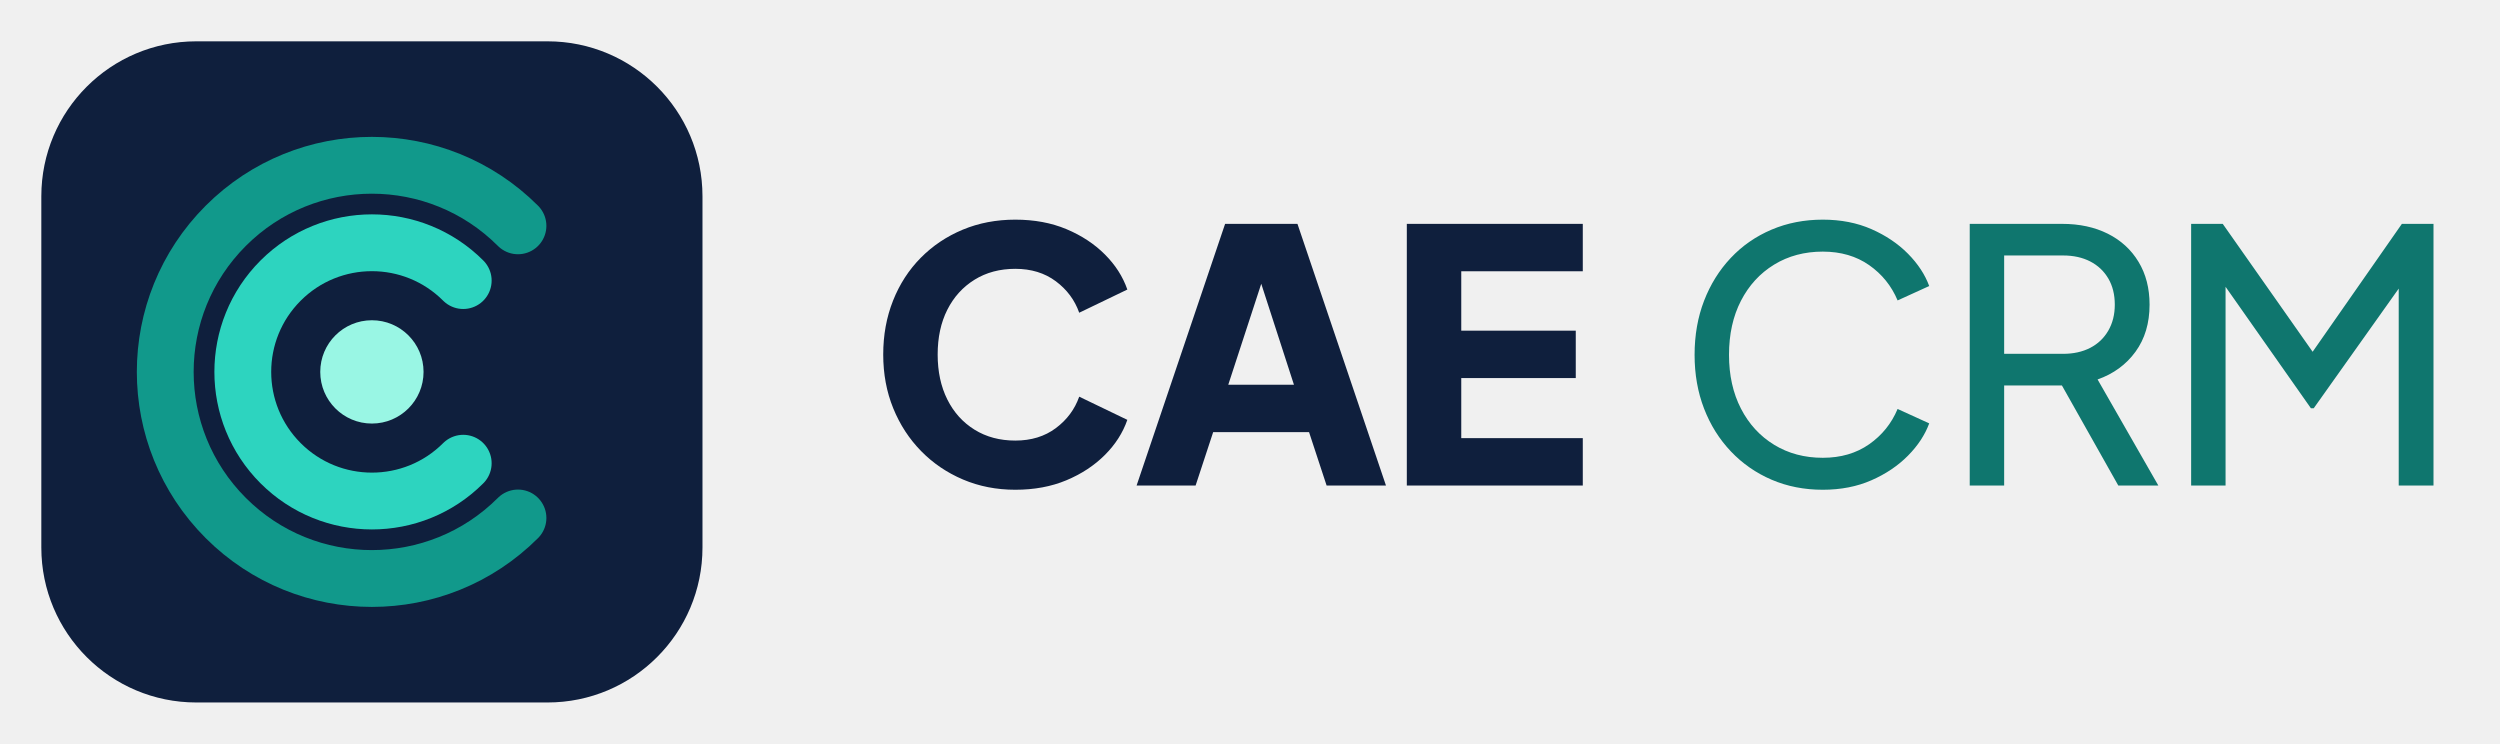
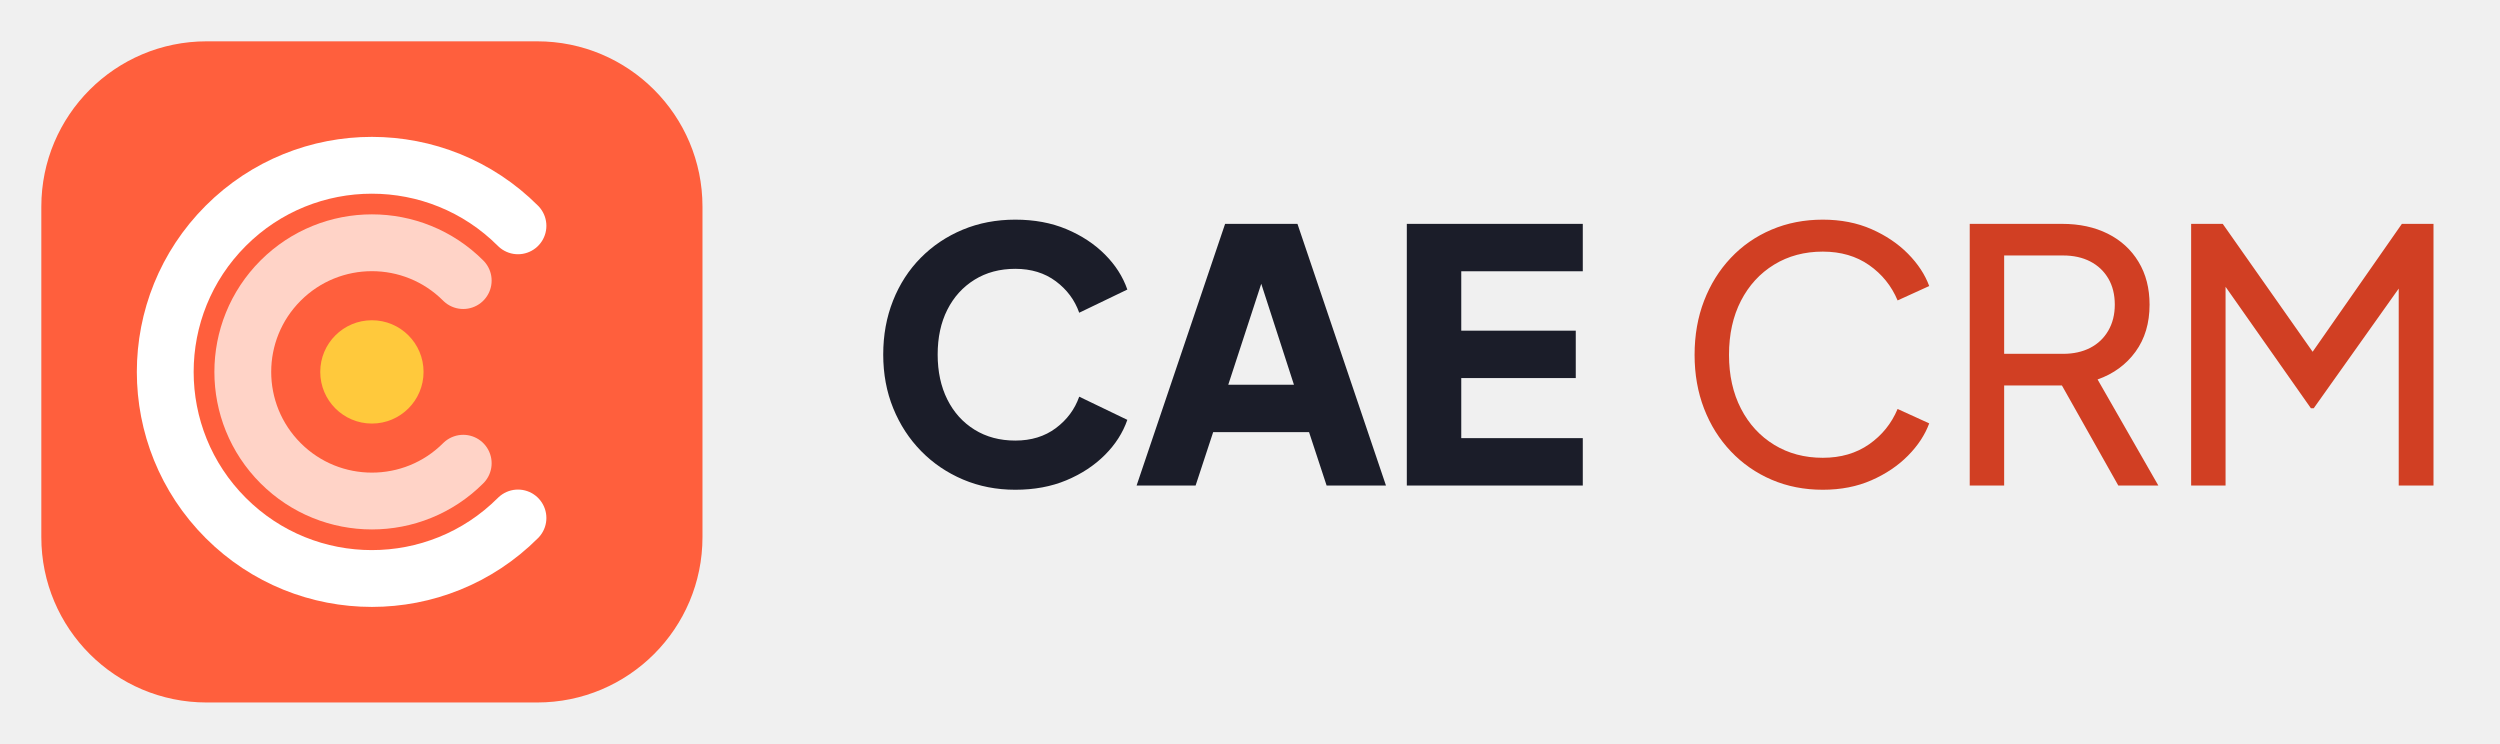
<svg xmlns="http://www.w3.org/2000/svg" viewBox="0 0 242 72" width="242" height="72" role="img" aria-label="CAE CRM">
-   <rect x="4" y="4" width="64" height="64" rx="15" fill="#0f1f3d" />
  <g transform="translate(4 4)">
-     <path d="M46.14 17.86 A20 20 0 1 0 46.14 46.14" fill="none" stroke="#11998b" stroke-width="5.5" stroke-linecap="round" />
-     <path d="M40.84 23.16 A12.5 12.5 0 1 0 40.84 40.84" fill="none" stroke="#2dd4bf" stroke-width="5.5" stroke-linecap="round" />
-     <circle cx="32" cy="32" r="5" fill="#99f6e4" />
+     <rect width="64" height="64" rx="16" fill="#ff5f3d" />
+     <path d="M46.14 17.86 A20 20 0 1 0 46.14 46.14" fill="none" stroke="#ffffff" stroke-width="5.5" stroke-linecap="round" />
+     <path d="M40.84 23.16 A12.5 12.5 0 1 0 40.84 40.84" fill="none" stroke="#ffd3c7" stroke-width="5.5" stroke-linecap="round" />
+     <circle cx="32" cy="32" r="5" fill="#ffc93c" />
  </g>
-   <path fill="#0f1f3d" d="M98.28 47.408Q95.56 47.408 93.231 46.422Q90.902 45.436 89.168 43.668Q87.434 41.9 86.465 39.52Q85.496 37.14 85.496 34.318Q85.496 31.496 86.448 29.099Q87.4 26.702 89.134 24.951Q90.868 23.2 93.197 22.231Q95.526 21.262 98.28 21.262Q101.034 21.262 103.227 22.18Q105.42 23.098 106.95 24.628Q108.48 26.158 109.126 28.028L104.468 30.272Q103.822 28.436 102.207 27.229Q100.592 26.022 98.28 26.022Q96.036 26.022 94.336 27.076Q92.636 28.13 91.701 29.983Q90.766 31.836 90.766 34.318Q90.766 36.8 91.701 38.67Q92.636 40.54 94.336 41.594Q96.036 42.648 98.28 42.648Q100.592 42.648 102.207 41.441Q103.822 40.234 104.468 38.398L109.126 40.642Q108.48 42.512 106.95 44.042Q105.42 45.572 103.227 46.49Q101.034 47.408 98.28 47.408Z M110.022 47.0 118.59 21.67H125.594L134.162 47.0H128.416L126.716 41.832H117.434L115.734 47.0ZM118.896 37.242H125.254L121.378 25.274H122.806Z M136.18 47.0V21.67H153.214V26.26H141.45V32.006H152.534V36.596H141.45V42.41H153.214V47.0Z" />
-   <path fill="#0f766e" d="M176.446 47.408Q173.76 47.408 171.499 46.439Q169.238 45.47 167.555 43.702Q165.872 41.934 164.954 39.554Q164.036 37.174 164.036 34.352Q164.036 31.496 164.954 29.116Q165.872 26.736 167.538 24.968Q169.204 23.2 171.482 22.231Q173.76 21.262 176.446 21.262Q179.064 21.262 181.155 22.18Q183.246 23.098 184.691 24.56Q186.136 26.022 186.748 27.688L183.688 29.082Q182.804 26.974 180.934 25.665Q179.064 24.356 176.446 24.356Q173.794 24.356 171.737 25.614Q169.68 26.872 168.524 29.116Q167.368 31.36 167.368 34.352Q167.368 37.31 168.524 39.554Q169.68 41.798 171.737 43.056Q173.794 44.314 176.446 44.314Q179.064 44.314 180.934 43.005Q182.804 41.696 183.688 39.588L186.748 40.982Q186.136 42.648 184.691 44.11Q183.246 45.572 181.155 46.49Q179.064 47.408 176.446 47.408Z M190.67 47.0V21.67H199.612Q202.128 21.67 204.032 22.622Q205.936 23.574 207.007 25.342Q208.078 27.11 208.078 29.49Q208.078 32.176 206.718 34.046Q205.358 35.916 203.046 36.732L208.928 47.0H205.052L198.864 36.018L201.074 37.31H194.002V47.0ZM194.002 34.25H199.714Q201.21 34.25 202.332 33.672Q203.454 33.094 204.083 32.006Q204.712 30.918 204.712 29.49Q204.712 28.028 204.083 26.957Q203.454 25.886 202.332 25.308Q201.21 24.73 199.714 24.73H194.002Z M212.102 47.0V21.67H215.162L224.648 35.168H223.084L232.502 21.67H235.562V47.0H232.196V25.886L233.386 26.26L223.968 39.52H223.696L214.38 26.26L215.434 25.886V47.0Z" />
+   <path fill="#1b1d29" d="M98.28 47.408Q95.56 47.408 93.231 46.422Q90.902 45.436 89.168 43.668Q87.434 41.9 86.465 39.52Q85.496 37.14 85.496 34.318Q85.496 31.496 86.448 29.099Q87.4 26.702 89.134 24.951Q90.868 23.2 93.197 22.231Q95.526 21.262 98.28 21.262Q101.034 21.262 103.227 22.18Q105.42 23.098 106.95 24.628Q108.48 26.158 109.126 28.028L104.468 30.272Q103.822 28.436 102.207 27.229Q100.592 26.022 98.28 26.022Q96.036 26.022 94.336 27.076Q92.636 28.13 91.701 29.983Q90.766 31.836 90.766 34.318Q90.766 36.8 91.701 38.67Q92.636 40.54 94.336 41.594Q96.036 42.648 98.28 42.648Q100.592 42.648 102.207 41.441Q103.822 40.234 104.468 38.398L109.126 40.642Q108.48 42.512 106.95 44.042Q105.42 45.572 103.227 46.49Q101.034 47.408 98.28 47.408Z M110.022 47.0 118.59 21.67H125.594L134.162 47.0H128.416L126.716 41.832H117.434L115.734 47.0ZM118.896 37.242H125.254L121.378 25.274H122.806Z M136.18 47.0V21.67H153.214V26.26H141.45V32.006H152.534V36.596H141.45V42.41H153.214V47.0Z" />
+   <path fill="#d13f23" d="M176.446 47.408Q173.76 47.408 171.499 46.439Q169.238 45.47 167.555 43.702Q165.872 41.934 164.954 39.554Q164.036 37.174 164.036 34.352Q164.036 31.496 164.954 29.116Q165.872 26.736 167.538 24.968Q169.204 23.2 171.482 22.231Q173.76 21.262 176.446 21.262Q179.064 21.262 181.155 22.18Q183.246 23.098 184.691 24.56Q186.136 26.022 186.748 27.688L183.688 29.082Q182.804 26.974 180.934 25.665Q179.064 24.356 176.446 24.356Q173.794 24.356 171.737 25.614Q169.68 26.872 168.524 29.116Q167.368 31.36 167.368 34.352Q167.368 37.31 168.524 39.554Q169.68 41.798 171.737 43.056Q173.794 44.314 176.446 44.314Q179.064 44.314 180.934 43.005Q182.804 41.696 183.688 39.588L186.748 40.982Q186.136 42.648 184.691 44.11Q183.246 45.572 181.155 46.49Q179.064 47.408 176.446 47.408Z M190.67 47.0V21.67H199.612Q202.128 21.67 204.032 22.622Q205.936 23.574 207.007 25.342Q208.078 27.11 208.078 29.49Q208.078 32.176 206.718 34.046Q205.358 35.916 203.046 36.732L208.928 47.0H205.052L198.864 36.018L201.074 37.31H194.002V47.0ZM194.002 34.25H199.714Q201.21 34.25 202.332 33.672Q203.454 33.094 204.083 32.006Q204.712 30.918 204.712 29.49Q204.712 28.028 204.083 26.957Q203.454 25.886 202.332 25.308Q201.21 24.73 199.714 24.73H194.002Z M212.102 47.0V21.67H215.162L224.648 35.168H223.084L232.502 21.67H235.562V47.0H232.196V25.886L233.386 26.26L223.968 39.52H223.696L214.38 26.26L215.434 25.886V47.0Z" />
</svg>
